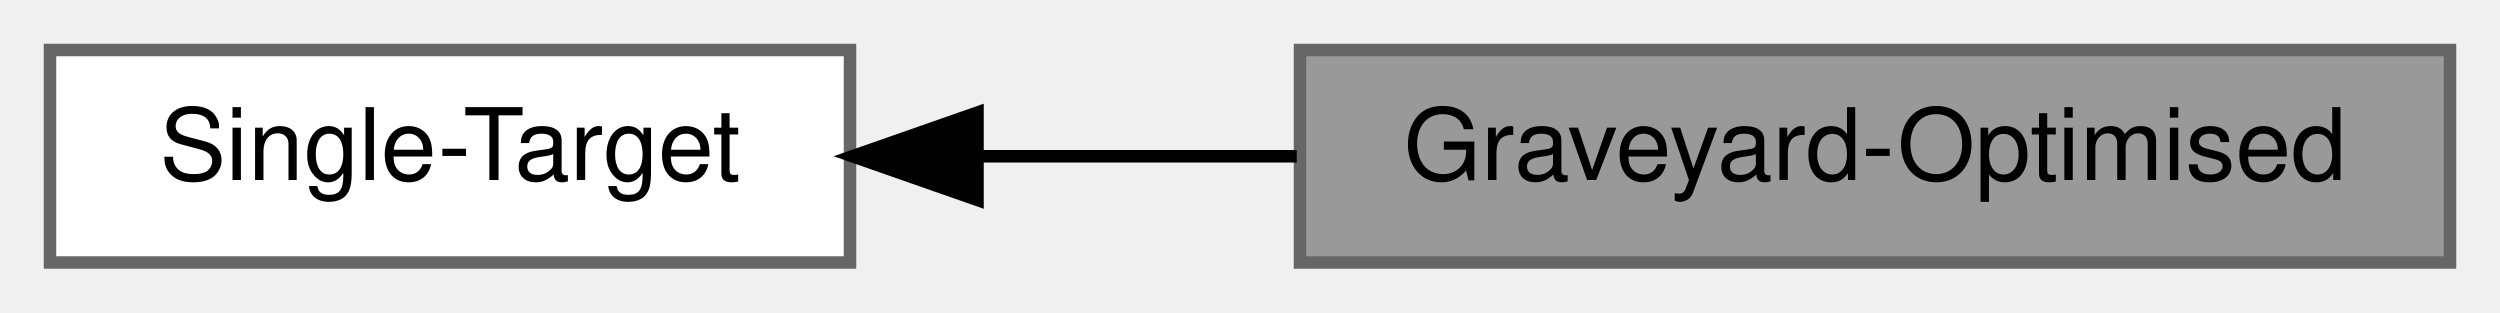
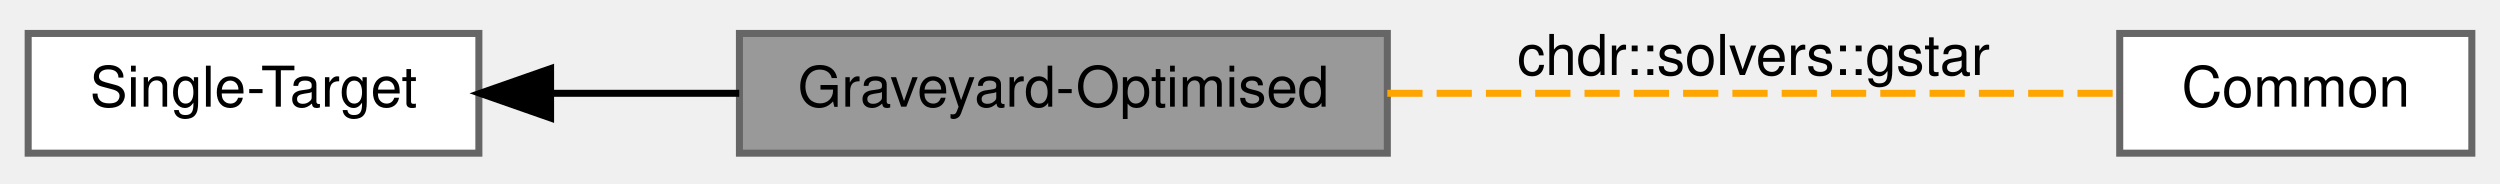
- <svg xmlns="http://www.w3.org/2000/svg" xmlns:xlink="http://www.w3.org/1999/xlink" width="200pt" height="25pt" viewBox="0.00 0.00 200.00 25.00">
-   <g id="graph0" class="graph" transform="scale(1 1) rotate(0) translate(4 21)">
+ <svg xmlns="http://www.w3.org/2000/svg" xmlns:xlink="http://www.w3.org/1999/xlink" width="355pt" height="26pt" viewBox="0.00 0.00 355.00 25.50">
+   <g id="graph0" class="graph" transform="scale(1 1) rotate(0) translate(4 21.5)">
    <g id="Node000002" class="node">
      <g id="a_Node000002">
-         <a xlink:href="../../d5/d91/group__Single-Target.html" target="_top" xlink:title=" ">
+         <a xlink:href="../../d5/d91/group__Single-Target.html" target="_top" xlink:title="Solvers which route to a single destination.">
          <polygon fill="white" stroke="#666666" points="64,-17 0,-17 0,0 64,0 64,-17" />
          <text text-anchor="middle" x="32" y="-6.6" font-family="Helvetica,sans-Serif" font-size="8.00">Single-Target</text>
        </a>
      </g>
    </g>
    <g id="Node000001" class="node">
      <g id="a_Node000001">
-         <a xlink:title=" ">
-           <polygon fill="#999999" stroke="#666666" points="192,-17 100,-17 100,0 192,0 192,-17" />
-           <text text-anchor="middle" x="146" y="-6.6" font-family="Helvetica,sans-Serif" font-size="8.00">Graveyard-Optimised</text>
+         <a xlink:title="Graveyard solvers, which dynamically prune the search tree.">
+           <polygon fill="#999999" stroke="#666666" points="193,-17 101,-17 101,0 193,0 193,-17" />
+           <text text-anchor="middle" x="147" y="-6.6" font-family="Helvetica,sans-Serif" font-size="8.00">Graveyard-Optimised</text>
        </a>
      </g>
    </g>
    <g id="edge1" class="edge">
-       <path fill="none" stroke="black" d="M74.36,-8.5C82.63,-8.5 91.35,-8.5 99.74,-8.5" />
-       <polygon fill="black" stroke="black" points="74.2,-5 64.2,-8.5 74.2,-12 74.2,-5" />
+       <path fill="none" stroke="black" d="M74.41,-8.5C83.05,-8.5 92.2,-8.5 100.97,-8.5" />
+       <polygon fill="black" stroke="black" points="74.18,-5 64.18,-8.5 74.18,-12 74.18,-5" />
+     </g>
+     <g id="Node000003" class="node">
+       <g id="a_Node000003">
+         <a xlink:href="../../db/d80/group__SingleTargetCommon.html" target="_top" xlink:title="General-purpose solvers.">
+           <polygon fill="white" stroke="#666666" points="347,-17 297,-17 297,0 347,0 347,-17" />
+           <text text-anchor="middle" x="322" y="-6.6" font-family="Helvetica,sans-Serif" font-size="8.00">Common</text>
+         </a>
+       </g>
+     </g>
+     <g id="edge2" class="edge">
+       <path fill="none" stroke="orange" stroke-dasharray="5,2" d="M193,-8.5C226.24,-8.5 270.19,-8.5 296.99,-8.5" />
+       <text text-anchor="middle" x="245" y="-11.1" font-family="Helvetica,sans-Serif" font-size="8.00">chdr::solvers::gstar</text>
    </g>
  </g>
</svg>
